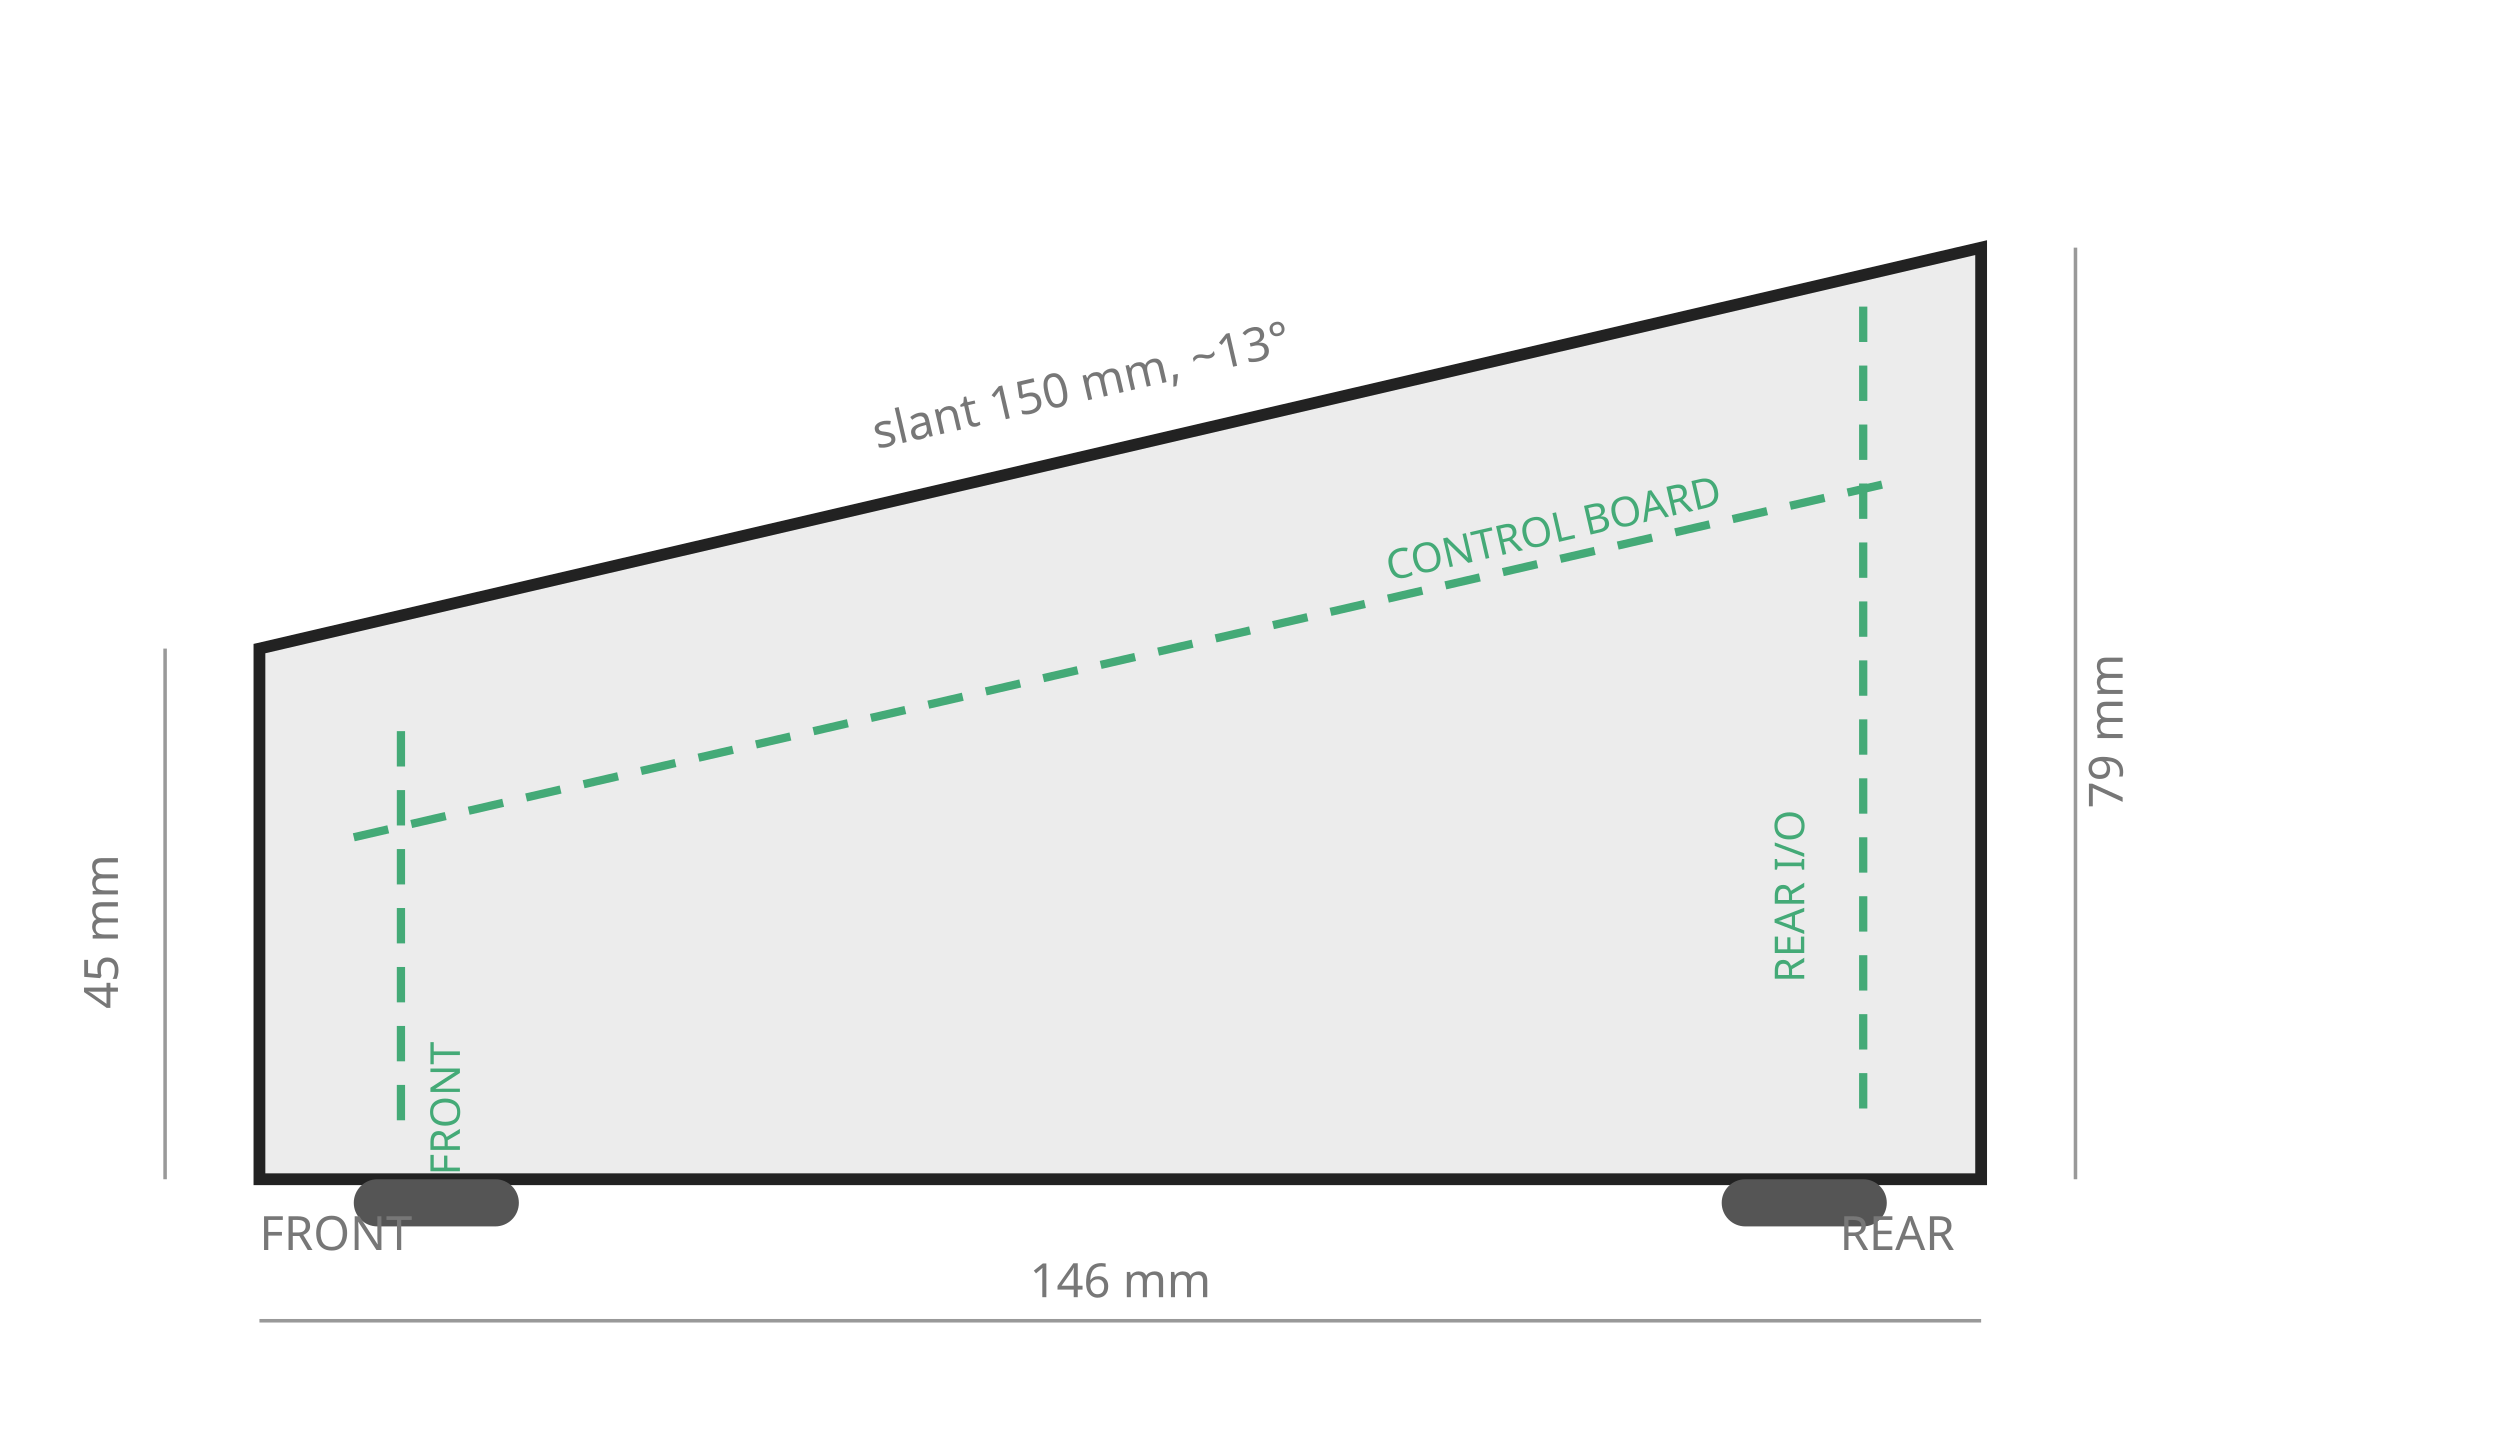
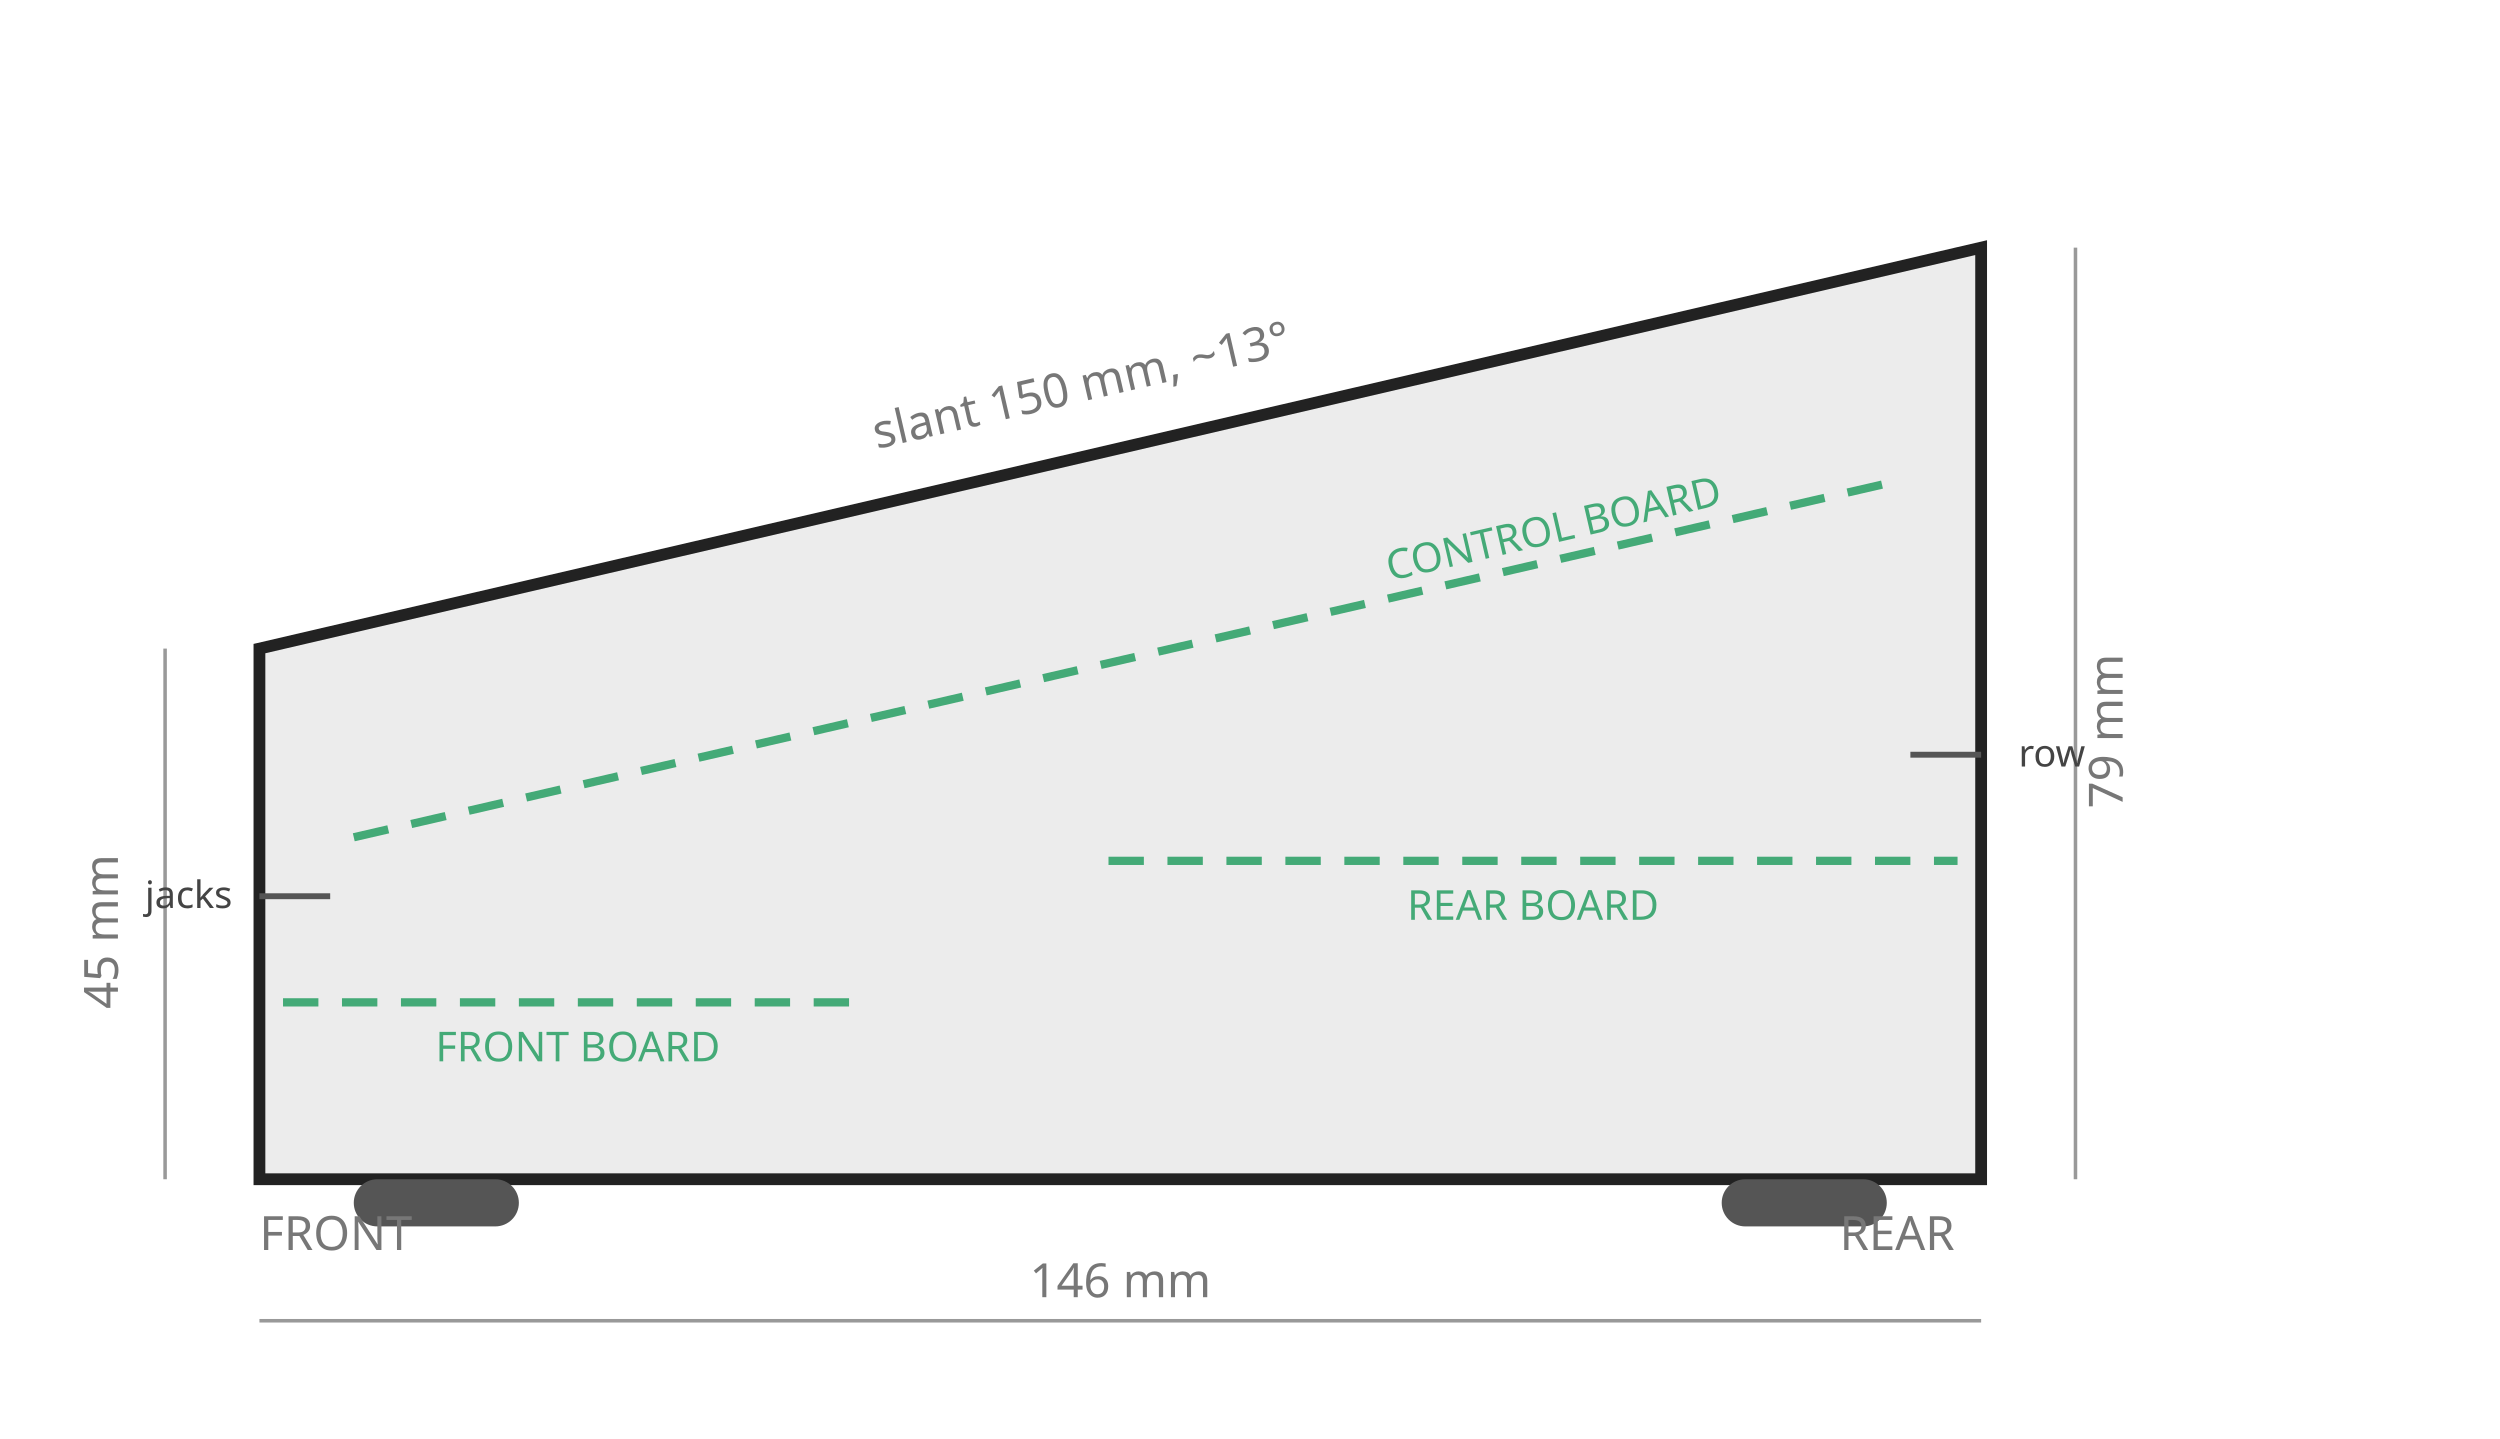
<svg xmlns="http://www.w3.org/2000/svg" viewBox="-22 -10 212 122" width="1060" height="610">
  <style>
    .wall   { fill: #ececec; stroke: #222; stroke-width: 1; }
    .board  { fill: none; stroke: #4a7; stroke-width: 0.7; stroke-dasharray: 3 2; }
    .nut    { fill: #cfcfcf; stroke: #444; stroke-width: 0.5; }
    .fpin   { fill: #888; }
    .knob   { fill: #bbb; stroke: #333; stroke-width: 0.5; }
    .tick   { stroke: #555; stroke-width: 0.5; }
    .foot   { fill: #555; }
    text    { font-family: sans-serif; fill: #222; }
    .lbl    { font-size: 4px; text-anchor: middle; }
    .sm     { font-size: 3.2px; text-anchor: middle; fill: #444; }
    .dim    { font-size: 4px; fill: #777; }
    .dimm   { font-size: 4px; fill: #777; text-anchor: middle; }
    .dimln  { stroke: #999; stroke-width: 0.3; }
    .brd    { font-size: 3.5px; fill: #4a7; }
    .brdm   { font-size: 3.5px; fill: #4a7; text-anchor: middle; }
  </style>
  <polygon class="wall" points="0,90 146,90 146,11 0,45" />
  <rect class="foot" x="8" y="90" width="14" height="4" rx="2" />
  <rect class="foot" x="124" y="90" width="14" height="4" rx="2" />
  <line class="dimln" x1="0" y1="102" x2="146" y2="102" />
  <text class="dimm" x="73" y="100">146 mm</text>
  <text class="dim" x="0" y="96">FRONT</text>
  <text class="dim" x="134" y="96">REAR</text>
  <line class="dimln" x1="-8" y1="45" x2="-8" y2="90" />
  <text class="dimm" x="-12" y="69" transform="rotate(-90 -12 69)">45 mm</text>
  <line class="dimln" x1="154" y1="11" x2="154" y2="90" />
  <text class="dimm" x="158" y="52" transform="rotate(-90 158 52)">79 mm</text>
  <text class="dimm" x="70" y="24" transform="rotate(-13 70 24)">slant 150 mm, ~13°</text>
  <line class="board" x1="8" y1="61" x2="138" y2="31" />
  <text class="brdm" x="110" y="36" transform="rotate(-13 110 36)">CONTROL BOARD</text>
-   <line class="board" x1="136" y1="16" x2="136" y2="86" />
-   <text class="brdm" x="131" y="66" transform="rotate(-90 131 66)">REAR I/O</text>
-   <line class="board" x1="12" y1="52" x2="12" y2="86" />
-   <text class="brdm" x="17" y="84" transform="rotate(-90 17 84)">FRONT</text>
+   <line class="board" x1="2" y1="75" x2="52" y2="75" />
+   <text class="brdm" x="27" y="80">FRONT BOARD</text>
+   <line class="board" x1="72" y1="63" x2="144" y2="63" />
+   <text class="brdm" x="108" y="68">REAR BOARD</text>
+   <line class="tick" x1="0" y1="66" x2="6" y2="66" />
+   <text class="sm" x="-6" y="67">jacks</text>
+   <line class="tick" x1="140" y1="54" x2="146" y2="54" />
+   <text class="sm" x="152" y="55">row</text>
</svg>
